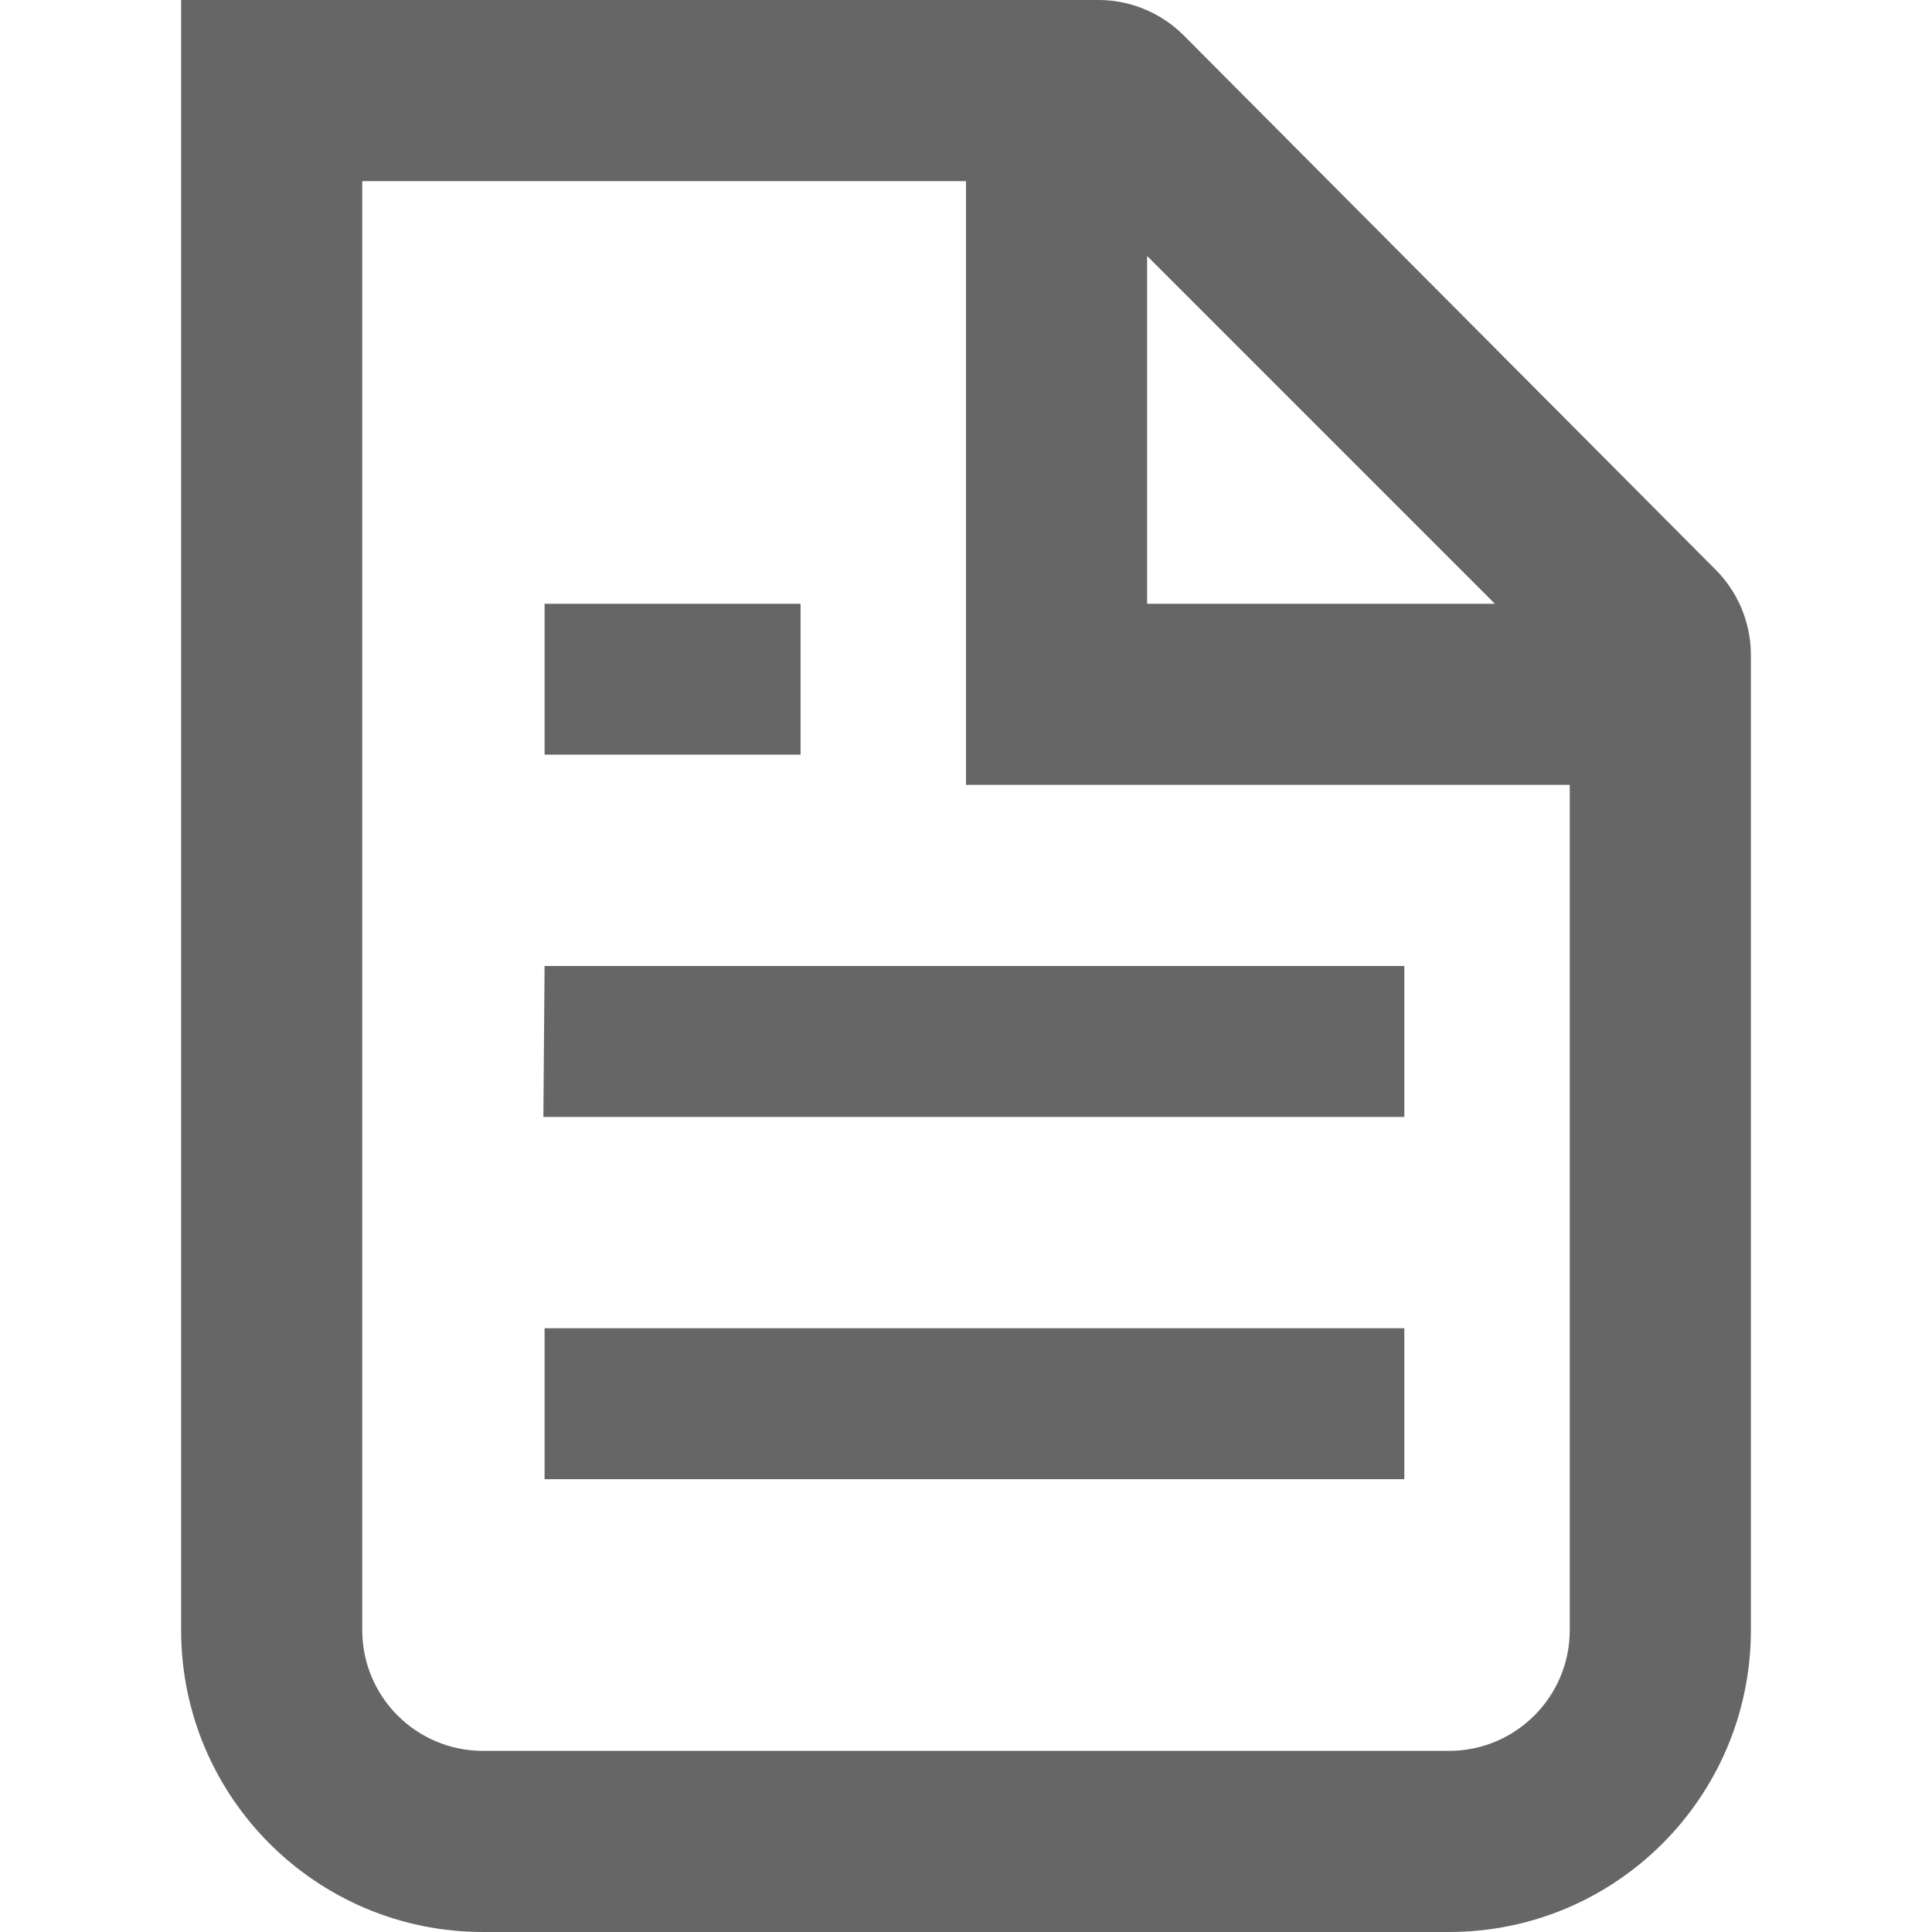
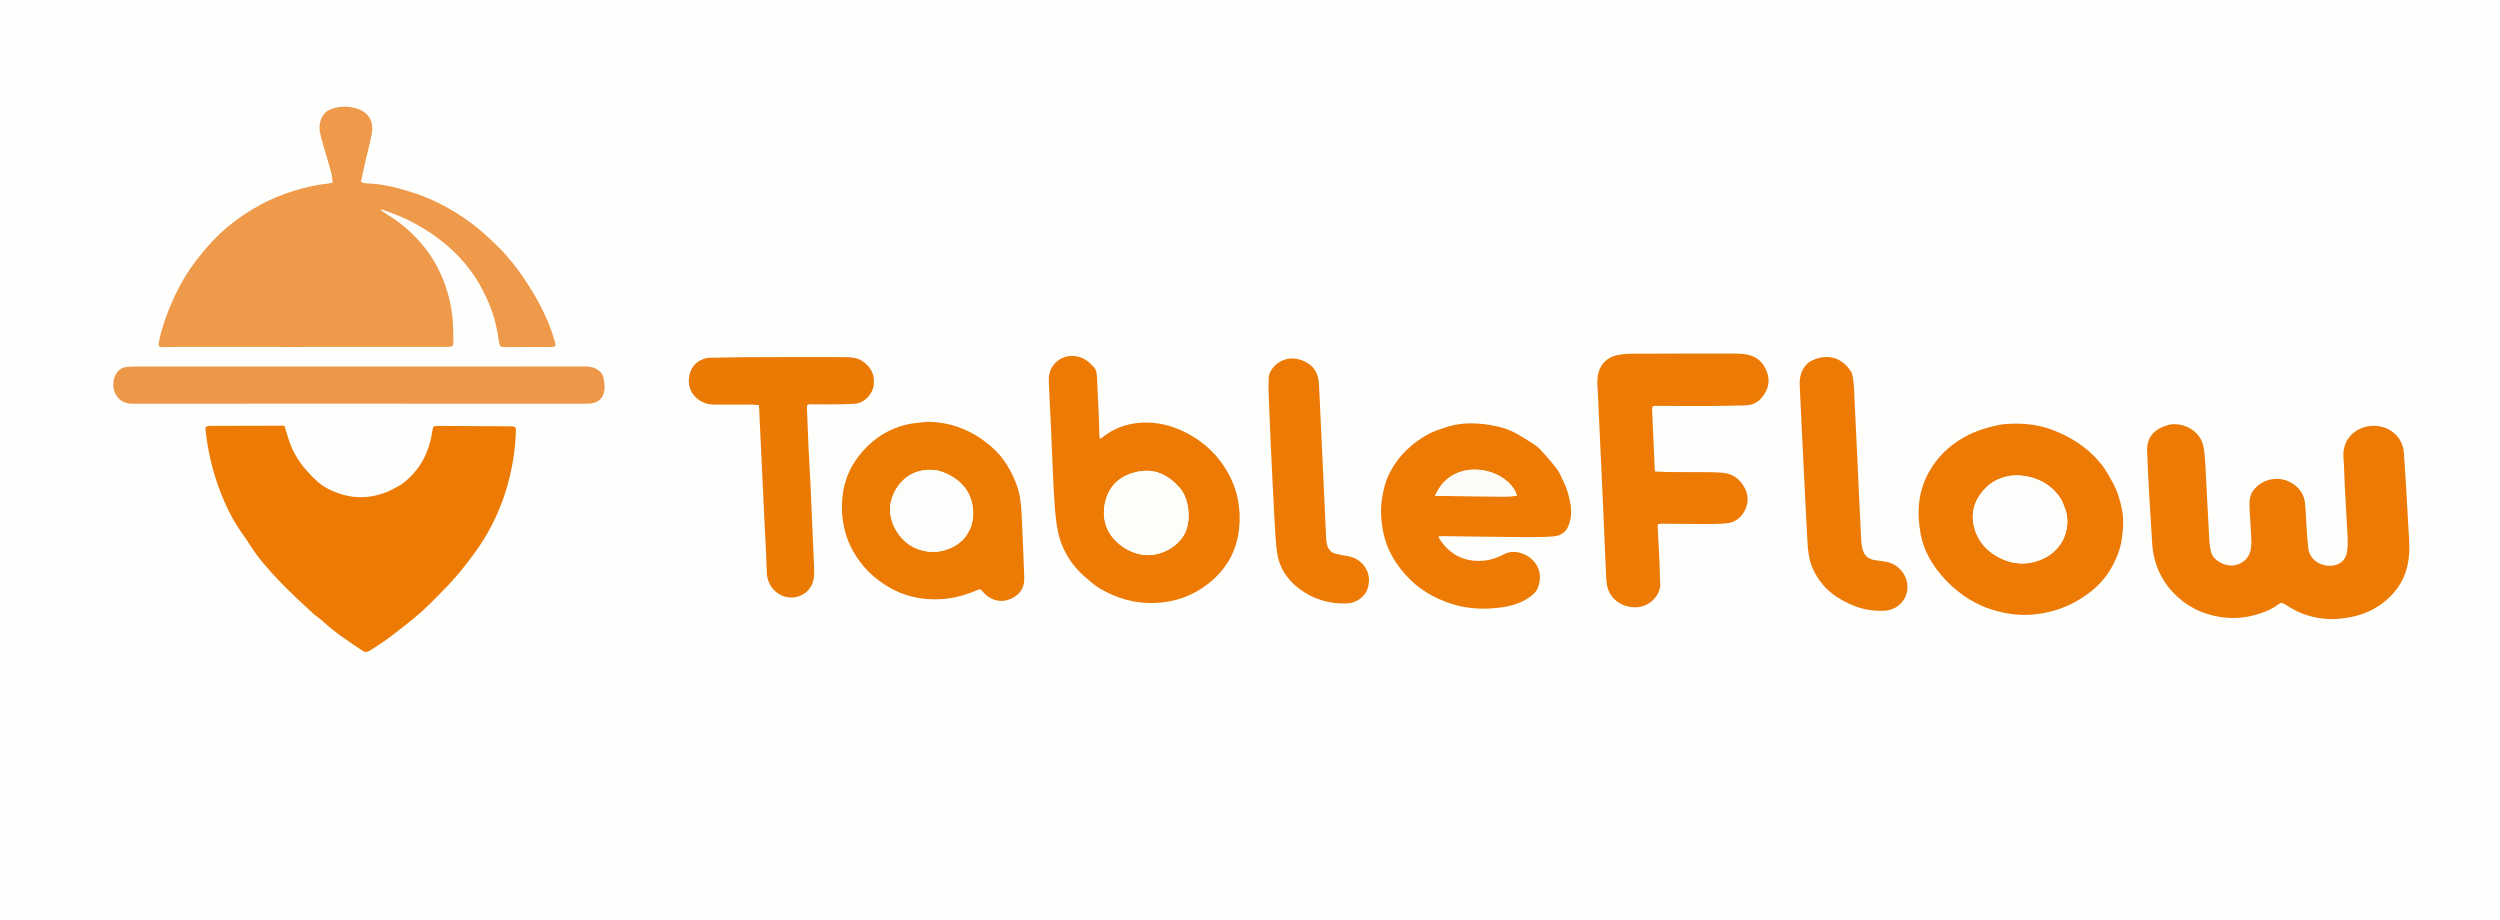
- <svg xmlns="http://www.w3.org/2000/svg" fill="none" viewBox="0 0 16 16">
-   <path d="M14.5 13.5V5.41a1 1 0 0 0-.3-.7L9.8.29A1 1 0 0 0 9.08 0H1.5v13.5A2.5 2.5 0 0 0 4 16h8a2.5 2.5 0 0 0 2.5-2.5m-1.5 0v-7H8v-5H3v12a1 1 0 0 0 1 1h8a1 1 0 0 0 1-1M9.5 5V2.12L12.38 5zM5.13 5h-.62v1.25h2.12V5zm-.62 3h7.12v1.25H4.5zm.62 3h-.62v1.25h7.12V11z" clip-rule="evenodd" fill="#666" fill-rule="evenodd" />
+ <svg xmlns="http://www.w3.org/2000/svg" version="1.1" id="Layer_1" x="0px" y="0px" width="100%" viewBox="0 0 6180 2272" enable-background="new 0 0 6180 2272" xml:space="preserve">
+   <path fill="#FEFEFD" opacity="1" stroke="none" d=" M2,2272   C2,1515.388 2,758.776 2,2.082   C2061.797,2.082 4121.593,2.082 6182,2.082   C6182,758.075 6182,1514.15 6181.552,2271.317   C6180.547,2272.807 6180.179,2273.338 6180,2274   C4121.925,2274 2063.85,2274 4.683,2273.552   C3.196,2272.541 2.666,2272.173 2,2272  M1147.721,649.328   C1159.097,663.258 1170.072,677.387 1179.482,692.851   C1203.267,731.935 1220.776,773.351 1229.105,818.457   C1230.858,827.948 1232.208,837.513 1233.907,847.015   C1235.58,856.366 1237.623,858.094 1247.181,858.081   C1267.175,858.054 1287.17,857.85 1307.164,857.795   C1325.826,857.745 1344.489,857.921 1363.149,857.748   C1372.57,857.66 1374.655,854.841 1372.125,846.098   C1369.72,837.789 1367.163,829.515 1364.358,821.333   C1352.863,787.794 1337.19,756.044 1319.15,725.762   C1293.213,682.223 1263.56,641.233 1226.96,605.668   C1206.877,586.152 1186.377,567.273 1163.734,550.643   C1120.994,519.254 1075.047,494.059 1024.672,477.467   C987.632,465.266 950.052,455.13 910.682,453.467   C904.75,453.217 897.972,453.848 892.276,448.637   C895.209,435.398 898.075,422.098 901.113,408.838   C907.055,382.892 913.861,357.116 918.896,330.998   C925.057,299.044 910.078,275.723 878.87,267.418   C859.867,262.361 840.494,262.428 821.689,268.45   C806.429,273.337 796.411,284.075 792.05,299.702   C788.535,312.299 789.769,324.918 793.142,337.203   C800.19,362.874 807.719,388.413 815.214,413.959   C818.759,426.044 821.884,438.149 822.124,451.627   C817.296,452.524 813.145,453.438 808.951,454.044   C802.034,455.043 795.035,455.544 788.163,456.773   C731.277,466.954 677.463,485.699 627.668,515.277   C590.262,537.495 555.788,563.625 525.988,595.418   C511.893,610.455 498.585,626.328 485.981,642.642   C461.863,673.86 442.234,707.788 426.389,744.002   C413.541,773.367 402.156,803.143 395.165,834.481   C394.08,839.349 392.866,844.228 392.333,849.169   C391.569,856.246 393.366,858.14 400.601,858.135   C410.93,858.129 421.259,857.654 431.587,857.652   C530.559,857.638 629.531,857.706 728.503,857.702   C844.137,857.698 959.771,857.647 1075.404,857.612   C1086.734,857.608 1098.072,857.82 1109.392,857.473   C1118.063,857.207 1120.097,855.643 1120.579,846.896   C1121.164,836.311 1120.508,825.652 1120.29,815.027   C1119.63,782.925 1115.03,751.505 1105.683,720.666   C1093.562,680.678 1075.333,643.988 1049.244,611.33   C1024.498,580.355 995.478,554.098 961.778,533.081   C954.783,528.719 948.033,523.965 941.17,519.392   C941.42,518.789 941.67,518.186 941.92,517.583   C945.865,518.721 949.884,519.654 953.739,521.044   C959.06,522.963 964.184,525.434 969.52,527.305   C993.826,535.826 1016.796,547.274 1038.99,560.129   C1079.625,583.665 1115.957,612.649 1147.721,649.328  M989.93,1199.07   C979.003,1204.695 968.422,1211.168 957.088,1215.798   C907.148,1236.199 858.259,1232.724 810.52,1208.164   C790.868,1198.053 775.799,1182.784 761.024,1166.727   C739.9,1143.769 724.068,1117.952 714.285,1088.408   C710.334,1076.478 706.786,1064.414 703.076,1052.48   C689.766,1052.48 676.811,1052.459 663.857,1052.484   C617.196,1052.573 570.536,1052.667 523.875,1052.791   C518.629,1052.805 513.253,1052.415 508.375,1055.813   C508.375,1059.954 507.948,1063.965 508.441,1067.859   C513.85,1110.604 522.644,1152.7 536.674,1193.407   C551.023,1235.039 568.805,1275.249 593.936,1311.784   C602.047,1323.575 610.566,1335.116 618.123,1347.255   C638.159,1379.437 663.324,1407.57 689.141,1434.873   C715.207,1462.439 743.454,1487.962 771.115,1513.987   C779.576,1521.948 789.777,1528.054 798.286,1535.972   C828.46,1564.053 862.826,1586.374 896.956,1609.065   C902.332,1612.639 907.026,1612.511 912.642,1609.18   C950.902,1586.484 985.431,1558.732 1019.955,1530.923   C1050.149,1506.602 1076.991,1478.762 1103.778,1450.937   C1120.154,1433.926 1135.676,1415.952 1150.191,1397.327   C1166.546,1376.339 1182.594,1354.906 1196.519,1332.278   C1218.03,1297.322 1235.309,1260.072 1247.983,1220.944   C1263.766,1172.214 1273.06,1122.213 1275.172,1070.958   C1275.865,1054.154 1275.853,1053.967 1258.447,1053.844   C1201.127,1053.439 1143.805,1053.195 1086.484,1052.856   C1070.305,1052.76 1070.679,1052.768 1068.134,1068.917   C1059.73,1122.251 1035.8,1166.456 989.93,1199.07  M5360.837,1452.156   C5389.845,1487.64 5426.542,1511.297 5471.103,1521.807   C5504.618,1529.711 5538.26,1530.004 5571.959,1520.869   C5592.426,1515.321 5612.002,1508.561 5629.224,1495.856   C5639.052,1488.606 5640.078,1488.98 5650.575,1495.222   C5661.44,1501.682 5672.146,1508.713 5683.712,1513.635   C5715.174,1527.023 5748.187,1532.731 5782.373,1529.548   C5819.719,1526.07 5854.98,1516.317 5885.917,1493.888   C5917.752,1470.807 5940.222,1441.505 5950.121,1402.783   C5956,1379.789 5956.565,1356.704 5955.258,1333.349   C5952.821,1289.771 5950.363,1246.194 5947.763,1202.626   C5946.057,1174.027 5944.309,1145.428 5942.175,1116.86   C5939.825,1085.4 5911.008,1049.894 5862.593,1052.843   C5825.51,1055.102 5789.573,1083.043 5793.056,1130.832   C5794.92,1156.407 5795.246,1182.09 5796.604,1207.707   C5798.755,1248.289 5801.394,1288.845 5803.369,1329.435   C5803.9,1340.366 5803.566,1351.477 5802.209,1362.327   C5800.48,1376.158 5794.09,1387.429 5780.798,1394.015   C5755.51,1406.545 5710.138,1393.764 5706.073,1354.77   C5704.486,1339.547 5703.189,1324.288 5702.13,1309.019   C5700.609,1287.096 5700.205,1265.066 5697.865,1243.238   C5695.826,1224.22 5686.308,1208.886 5670.412,1197.545   C5654.354,1186.087 5636.53,1181.85 5617.393,1184.571   C5600.084,1187.032 5585.238,1195.246 5573.4,1208.293   C5561.781,1221.1 5559.881,1236.908 5560.705,1253.199   C5562.084,1280.477 5564.235,1307.719 5565.328,1335.005   C5565.698,1344.216 5564.962,1353.788 5562.799,1362.728   C5555.718,1391.988 5516.976,1411.604 5481.501,1386.152   C5472.827,1379.928 5466.81,1371.644 5464.898,1360.889   C5463.619,1353.694 5462.01,1346.483 5461.606,1339.22   C5458.776,1288.327 5456.246,1237.418 5453.564,1186.517   C5452.459,1165.56 5451.846,1144.549 5449.787,1123.683   C5448.621,1111.873 5447.035,1099.335 5442.065,1088.812   C5426.702,1056.281 5385.857,1042.764 5358.539,1050.904   C5326.703,1060.391 5305.969,1079.479 5307.667,1116.582   C5309.357,1153.522 5310.982,1190.468 5313.039,1227.389   C5315.095,1264.305 5318.158,1301.17 5319.85,1338.099   C5321.768,1379.962 5334.211,1417.778 5360.837,1452.156  M2678.235,1422.763   C2691.167,1433.212 2703.087,1445.358 2717.221,1453.794   C2759.527,1479.044 2805.244,1492.57 2855.207,1490.572   C2903.782,1488.629 2947.75,1473.256 2985.697,1443.787   C3029.827,1409.517 3056.882,1364.135 3062.979,1307.685   C3068.242,1258.963 3059.834,1212.592 3036.089,1169.653   C3012.089,1126.252 2977.527,1093.211 2933.432,1070.387   C2904.355,1055.337 2873.344,1045.926 2840.703,1044.691   C2798.544,1043.096 2759.545,1053.762 2725.974,1080.68   C2724.075,1082.202 2721.79,1083.242 2718.754,1085.064   C2718.315,1082.225 2717.913,1080.686 2717.863,1079.137   C2717.288,1061.489 2716.945,1043.831 2716.192,1026.192   C2714.856,994.904 2713.383,963.622 2711.741,932.349   C2711.267,923.333 2710.275,914.029 2703.674,907.163   C2697.482,900.723 2690.992,894.188 2683.53,889.422   C2662.427,875.946 2624.795,873.378 2602.5,904.706   C2593.045,917.992 2592.031,933.203 2592.763,948.716   C2594.443,984.318 2596.395,1019.907 2597.992,1055.512   C2600.365,1108.423 2602.14,1161.364 2604.938,1214.252   C2606.396,1241.83 2608.275,1269.494 2612.126,1296.815   C2619.041,1345.874 2640.391,1388.01 2678.235,1422.763  M4948.426,1049.226   C4915.48,1055.272 4883.777,1064.559 4854.335,1081.307   C4817.742,1102.122 4788.638,1130.378 4768.266,1166.923   C4741.221,1215.439 4737.91,1267.716 4748.07,1321.235   C4755.389,1359.791 4774.197,1392.819 4799.46,1422.499   C4815.76,1441.65 4834.175,1458.169 4854.803,1472.672   C4889.646,1497.169 4928.001,1511.278 4969.993,1517.51   C5006.044,1522.861 5041.251,1519.466 5075.832,1509.938   C5103.194,1502.4 5128.632,1490.15 5152.469,1474.176   C5179.271,1456.215 5201.333,1434.24 5217.612,1406.477   C5231.2,1383.304 5241.335,1358.756 5245.14,1331.993   C5248.478,1308.512 5250.153,1284.953 5245.844,1261.356   C5241.387,1236.945 5233.986,1213.48 5222.014,1191.724   C5214.32,1177.745 5206.662,1163.495 5196.988,1150.904   C5164.597,1108.746 5121.437,1080.773 5072.34,1062.247   C5033.054,1047.423 4991.821,1044.958 4948.426,1049.226  M4314.974,1210.305   C4303.642,1186.161 4285.492,1171.153 4258.333,1168.72   C4247.724,1167.769 4237.043,1167.3 4226.391,1167.224   C4193.41,1166.988 4160.427,1167.16 4127.446,1166.928   C4115.542,1166.845 4103.643,1166.068 4091.595,1165.601   C4091.135,1163.592 4090.648,1162.348 4090.591,1161.085   C4088.414,1113.16 4086.221,1065.236 4084.169,1017.306   C4083.566,1003.222 4083.757,1003.16 4098.422,1003.224   C4137.079,1003.394 4175.738,1003.889 4214.394,1003.731   C4248.037,1003.594 4281.683,1002.971 4315.315,1002.103   C4330.649,1001.708 4344.093,995.396 4354.158,984.023   C4370.828,965.188 4376.734,943.195 4367.744,919.056   C4359.134,895.937 4342.666,880.596 4317.873,876.314   C4306.471,874.345 4294.683,873.984 4283.069,873.974   C4198.755,873.902 4114.44,873.988 4030.127,874.371   C4019.546,874.419 4008.853,875.826 3998.424,877.755   C3972.238,882.598 3954.227,902.051 3949.894,928.251   C3947.463,942.949 3949.226,957.459 3949.965,972.089   C3952.15,1015.343 3953.964,1058.616 3955.94,1101.882   C3958.555,1159.128 3961.242,1216.372 3963.792,1273.621   C3966.075,1324.877 3968.175,1376.141 3970.469,1427.397   C3970.737,1433.373 3971.485,1439.355 3972.434,1445.266   C3975.516,1464.481 3985.632,1479.366 4001.78,1489.801   C4014.07,1497.742 4028.092,1501.374 4042.647,1501.299   C4078.291,1501.115 4105.286,1470.882 4104.092,1442.768   C4103.287,1423.804 4102.946,1404.82 4102.071,1385.86   C4100.78,1357.911 4099.173,1329.977 4097.789,1302.032   C4097.695,1300.149 4098.344,1298.228 4098.759,1295.624   C4102.238,1295.233 4105.477,1294.535 4108.71,1294.557   C4141.031,1294.773 4173.351,1295.327 4205.671,1295.329   C4225.977,1295.33 4246.363,1295.53 4266.566,1293.862   C4288.875,1292.021 4305.048,1279.566 4314.457,1259.334   C4321.653,1243.861 4321.907,1227.756 4314.974,1210.305  M3749.027,1071.987   C3727.445,1059.988 3703.69,1053.846 3679.798,1050.112   C3645.098,1044.69 3610.156,1044.662 3575.988,1055.569   C3561.059,1060.334 3546.253,1065.111 3532.282,1072.465   C3506.614,1085.978 3484.372,1103.609 3465.015,1125.161   C3451.98,1139.674 3441.754,1155.903 3433.154,1173.299   C3424.185,1191.443 3419.993,1210.915 3416.674,1230.677   C3411.685,1260.381 3413.994,1289.852 3420.189,1319.016   C3428.496,1358.121 3448.361,1391.449 3474.6,1420.943   C3505.464,1455.636 3544.234,1478.533 3588.127,1492.692   C3627.482,1505.386 3667.928,1507.045 3708.706,1501.876   C3733.717,1498.706 3757.613,1491.844 3778.952,1477.775   C3789.453,1470.85 3798.644,1462.469 3802.695,1450.286   C3810.471,1426.899 3808.138,1401.577 3785.19,1381.095   C3770.124,1367.648 3741.57,1357.226 3717.315,1370.344   C3701.417,1378.943 3684.126,1384.787 3666.04,1386.125   C3618.838,1389.618 3582.689,1370.594 3557.51,1330.618   C3556.886,1329.627 3556.943,1328.206 3556.423,1325.772   C3560.984,1325.611 3564.847,1325.314 3568.706,1325.363   C3611.344,1325.901 3653.982,1326.566 3696.621,1327.047   C3727.603,1327.396 3758.589,1327.762 3789.572,1327.65   C3806.874,1327.588 3824.244,1327.349 3841.453,1325.763   C3859.978,1324.055 3872.835,1313.862 3878.875,1295.815   C3883.833,1281.005 3885.123,1265.851 3882.869,1250.451   C3879.667,1228.569 3873.801,1207.467 3863.656,1187.692   C3858.802,1178.233 3855.217,1167.805 3848.852,1159.508   C3836.103,1142.889 3822.153,1127.147 3808.038,1111.644   C3802.53,1105.594 3795.6,1100.618 3788.69,1096.114   C3776.142,1087.936 3763.124,1080.477 3749.027,1071.987  M2291.08,1042.754   C2274.266,1044.938 2257.094,1045.639 2240.708,1049.592   C2197.379,1060.045 2160.978,1082.853 2131.778,1116.457   C2107.765,1144.091 2091.247,1175.733 2084.816,1212.152   C2081.383,1231.589 2080.374,1251.087 2081.861,1270.842   C2084.269,1302.844 2092.519,1332.844 2108.125,1361.082   C2130.358,1401.309 2161.75,1431.799 2201.77,1454.052   C2235.194,1472.638 2271.033,1481.127 2308.974,1481.574   C2345.507,1482.004 2380.342,1474.054 2413.764,1459.542   C2423.229,1455.433 2423.127,1455.511 2429.586,1462.815   C2432.661,1466.292 2435.877,1469.785 2439.568,1472.551   C2458.514,1486.753 2479.023,1489.663 2500.613,1479.392   C2521.096,1469.648 2532.415,1453.669 2531.825,1430.315   C2531.783,1428.651 2531.937,1426.98 2531.87,1425.318   C2529.743,1372.408 2528.097,1319.472 2525.223,1266.602   C2524.016,1244.408 2521.509,1222.235 2513.882,1200.874   C2500.63,1163.76 2480.911,1130.635 2451.274,1104.796   C2406.156,1065.46 2353.693,1043.046 2291.08,1042.754  M771,906.01   C630.716,906.029 490.432,906.036 350.147,906.089   C338.821,906.093 327.461,905.925 316.176,906.705   C299.056,907.89 287.734,917.349 282.762,933.597   C281.888,936.457 281.039,939.37 280.638,942.321   C277.065,968.602 291.257,993.455 318.859,997.436   C325.403,998.38 332.162,997.961 338.821,997.961   C534.417,997.964 730.013,997.912 925.609,997.929   C1097.547,997.944 1269.485,998.033 1441.423,998.072   C1446.753,998.073 1452.104,998.162 1457.408,997.737   C1479.225,995.992 1492.027,984.49 1494.279,962.851   C1495.221,953.8 1493.77,944.328 1492.259,935.238   C1490.379,923.926 1482.893,916.554 1472.906,911.283   C1463.024,906.068 1452.435,905.934 1441.748,905.938   C1330.79,905.978 1219.833,906.047 1108.875,906.057   C996.917,906.067 884.958,906.02 771,906.01  M1748.011,884.676   C1726.275,889.493 1710.93,902.585 1705.174,923.673   C1697.332,952.403 1708.467,979.524 1735.827,993.491   C1745.964,998.665 1756.596,1000.215 1767.742,1000.168   C1797.74,1000.044 1827.738,999.979 1857.735,1000.086   C1863.615,1000.108 1869.491,1001.011 1875.948,1001.556   C1876.325,1005.804 1876.733,1009.052 1876.881,1012.311   C1877.259,1020.626 1877.448,1028.949 1877.841,1037.263   C1881.779,1120.475 1885.737,1203.686 1889.702,1286.896   C1891.78,1330.502 1894.365,1374.091 1895.786,1417.718   C1896.602,1442.779 1913.94,1467.483 1940.63,1474.975   C1973.506,1484.202 2007.115,1463.082 2011.567,1429.23   C2012.646,1421.019 2012.88,1412.599 2012.536,1404.315   C2009.657,1335.063 2006.646,1265.817 2003.474,1196.578   C2002.025,1164.953 1999.97,1133.356 1998.476,1101.733   C1997.029,1071.107 1995.849,1040.467 1994.768,1009.825   C1994.429,1000.214 1995.187,999.485 2004.749,999.39   C2017.409,999.264 2030.077,999.833 2042.736,999.673   C2066.056,999.377 2089.429,999.614 2112.674,998.053   C2136.553,996.449 2157.407,974.35 2160.021,951.113   C2162.965,924.93 2151.804,905.779 2130.849,891.88   C2124.714,887.811 2116.877,885.613 2109.508,884.284   C2101.053,882.76 2092.252,882.811 2083.599,882.774   C2043.607,882.607 2003.613,882.581 1963.62,882.63   C1921.623,882.681 1879.625,882.733 1837.629,883.056   C1808.319,883.281 1779.012,883.961 1748.011,884.676  M4461.195,1206.073   C4463.495,1251.322 4465.552,1296.584 4468.201,1341.812   C4469.468,1363.446 4472.153,1384.946 4481.048,1405.117   C4494.034,1434.563 4514.076,1458.122 4540.852,1475.789   C4549.721,1481.64 4559.222,1486.643 4568.788,1491.31   C4596.862,1505.007 4626.692,1511.401 4657.843,1509.766   C4688.968,1508.134 4712.64,1485.595 4715.049,1455.759   C4717.562,1424.635 4694.604,1393.239 4659.844,1388.178   C4650.62,1386.835 4641.331,1385.855 4632.175,1384.149   C4617.697,1381.451 4608.322,1372.581 4604.4,1358.54   C4602.535,1351.86 4601.474,1344.818 4601.097,1337.884   C4599.02,1299.624 4597.231,1261.348 4595.413,1223.074   C4594.133,1196.122 4592.997,1169.163 4591.737,1142.21   C4589.077,1085.301 4586.406,1028.392 4583.67,971.486   C4583.191,961.504 4582.908,951.464 4581.547,941.586   C4580.472,933.777 4579.658,925.074 4575.676,918.663   C4551.868,880.329 4511.715,873.067 4474.134,893.857   C4471.008,895.586 4468.373,898.364 4465.836,900.973   C4451.507,915.708 4448.146,934.087 4448.977,953.636   C4450.419,987.585 4452.068,1021.526 4453.714,1055.467   C4456.119,1105.048 4458.598,1154.625 4461.195,1206.073  M3377.875,1462.518   C3391.314,1432.909 3382.916,1401.935 3356.591,1384.225   C3348.133,1378.536 3338.635,1375.674 3328.648,1374.068   C3320.108,1372.694 3311.481,1371.54 3303.131,1369.373   C3289.501,1365.836 3281.705,1356.588 3279.574,1342.656   C3279.021,1339.038 3278.425,1335.4 3278.254,1331.751   C3276.142,1286.495 3274.131,1241.235 3272.043,1195.978   C3269.325,1137.072 3266.568,1078.168 3263.813,1019.264   C3262.693,995.309 3261.729,971.345 3260.308,947.407   C3259.674,936.716 3257.15,926.383 3251.609,916.957   C3242.581,901.598 3228.406,893.487 3211.949,888.682   C3183.443,880.359 3153.609,893.13 3140.002,919.601   C3138.074,923.351 3136.64,927.742 3136.423,931.912   C3135.819,943.518 3135.506,955.179 3135.917,966.789   C3137.356,1007.401 3138.958,1048.01 3140.849,1088.603   C3143.888,1153.814 3147.018,1219.022 3150.5,1284.211   C3151.903,1310.465 3153.38,1336.78 3156.53,1362.862   C3161.111,1400.797 3180.215,1431.305 3210.189,1454.271   C3244.669,1480.689 3284.406,1493.024 3327.825,1491.677   C3348.584,1491.034 3365.566,1481.713 3377.875,1462.518  z" />
+   <path fill="#EFEFEF" opacity="1" stroke="none" d=" M2,2273   C2.666,2272.173 3.196,2272.541 3.796,2273.552   C3.333,2274 2.667,2274 2,2273  z" />
+   <path fill="#EFEFEF" opacity="1" stroke="none" d=" M6181,2274   C6180.179,2273.338 6180.547,2272.807 6181.552,2272.204   C6182,2272.667 6182,2273.333 6181,2274  z" />
+   <path fill="#EE9A4A" opacity="1" stroke="none" d=" M1147.277,648.775   C1115.957,612.649 1079.625,583.665 1038.99,560.129   C1016.796,547.274 993.826,535.826 969.52,527.305   C964.184,525.434 959.06,522.963 953.739,521.044   C949.884,519.654 945.865,518.721 941.92,517.583   C941.67,518.186 941.42,518.789 941.17,519.392   C948.033,523.965 954.783,528.719 961.778,533.081   C995.478,554.098 1024.498,580.355 1049.244,611.33   C1075.333,643.988 1093.562,680.678 1105.683,720.666   C1115.03,751.505 1119.63,782.925 1120.29,815.027   C1120.508,825.652 1121.164,836.311 1120.579,846.896   C1120.097,855.643 1118.063,857.207 1109.392,857.473   C1098.072,857.82 1086.734,857.608 1075.404,857.612   C959.771,857.647 844.137,857.698 728.503,857.702   C629.531,857.706 530.559,857.638 431.587,857.652   C421.259,857.654 410.93,858.129 400.601,858.135   C393.366,858.14 391.569,856.246 392.333,849.169   C392.866,844.228 394.08,839.349 395.165,834.481   C402.156,803.143 413.541,773.367 426.389,744.002   C442.234,707.788 461.863,673.86 485.981,642.642   C498.585,626.328 511.893,610.455 525.988,595.418   C555.788,563.625 590.262,537.495 627.668,515.277   C677.463,485.699 731.277,466.954 788.163,456.773   C795.035,455.544 802.034,455.043 808.951,454.044   C813.145,453.438 817.296,452.524 822.124,451.627   C821.884,438.149 818.759,426.044 815.214,413.959   C807.719,388.413 800.19,362.874 793.142,337.203   C789.769,324.918 788.535,312.299 792.05,299.702   C796.411,284.075 806.429,273.337 821.689,268.45   C840.494,262.428 859.867,262.361 878.87,267.418   C910.078,275.723 925.057,299.044 918.896,330.998   C913.861,357.116 907.055,382.892 901.113,408.838   C898.075,422.098 895.209,435.398 892.276,448.637   C897.972,453.848 904.75,453.217 910.682,453.467   C950.052,455.13 987.632,465.266 1024.672,477.467   C1075.047,494.059 1120.994,519.254 1163.734,550.643   C1186.377,567.273 1206.877,586.152 1226.96,605.668   C1263.56,641.233 1293.213,682.223 1319.15,725.762   C1337.19,756.044 1352.863,787.794 1364.358,821.333   C1367.163,829.515 1369.72,837.789 1372.125,846.098   C1374.655,854.841 1372.57,857.66 1363.149,857.748   C1344.489,857.921 1325.826,857.745 1307.164,857.795   C1287.17,857.85 1267.175,858.054 1247.181,858.081   C1237.623,858.094 1235.58,856.366 1233.907,847.015   C1232.208,837.513 1230.858,827.948 1229.105,818.457   C1220.776,773.351 1203.267,731.935 1179.482,692.851   C1170.072,677.387 1159.097,663.258 1147.277,648.775  z" />
+   <path fill="#EC7A03" opacity="1" stroke="none" d=" M990.517,1198.65   C1035.8,1166.456 1059.73,1122.251 1068.134,1068.917   C1070.679,1052.768 1070.305,1052.76 1086.484,1052.856   C1143.805,1053.195 1201.127,1053.439 1258.447,1053.844   C1275.853,1053.967 1275.865,1054.154 1275.172,1070.958   C1273.06,1122.213 1263.766,1172.214 1247.983,1220.944   C1235.309,1260.072 1218.03,1297.322 1196.519,1332.278   C1182.594,1354.906 1166.546,1376.339 1150.191,1397.327   C1135.676,1415.952 1120.154,1433.926 1103.778,1450.937   C1076.991,1478.762 1050.149,1506.602 1019.955,1530.923   C985.431,1558.732 950.902,1586.484 912.642,1609.18   C907.026,1612.511 902.332,1612.639 896.956,1609.065   C862.826,1586.374 828.46,1564.053 798.286,1535.972   C789.777,1528.054 779.576,1521.948 771.115,1513.987   C743.454,1487.962 715.207,1462.439 689.141,1434.873   C663.324,1407.57 638.159,1379.437 618.123,1347.255   C610.566,1335.116 602.047,1323.575 593.936,1311.784   C568.805,1275.249 551.023,1235.039 536.674,1193.407   C522.644,1152.7 513.85,1110.604 508.441,1067.859   C507.948,1063.965 508.375,1059.954 508.375,1055.813   C513.253,1052.415 518.629,1052.805 523.875,1052.791   C570.536,1052.667 617.196,1052.573 663.857,1052.484   C676.811,1052.459 689.766,1052.48 703.076,1052.48   C706.786,1064.414 710.334,1076.478 714.285,1088.408   C724.068,1117.952 739.9,1143.769 761.024,1166.727   C775.799,1182.784 790.868,1198.053 810.52,1208.164   C858.259,1232.724 907.148,1236.199 957.088,1215.798   C968.422,1211.168 979.003,1204.695 990.517,1198.65  z" />
+   <path fill="#EC7A04" opacity="1" stroke="none" d=" M5360.405,1451.587   C5334.211,1417.778 5321.768,1379.962 5319.85,1338.099   C5318.158,1301.17 5315.095,1264.305 5313.039,1227.389   C5310.982,1190.468 5309.357,1153.522 5307.667,1116.582   C5305.969,1079.479 5326.703,1060.391 5358.539,1050.904   C5385.857,1042.764 5426.702,1056.281 5442.065,1088.812   C5447.035,1099.335 5448.621,1111.873 5449.787,1123.683   C5451.846,1144.549 5452.459,1165.56 5453.564,1186.517   C5456.246,1237.418 5458.776,1288.327 5461.606,1339.22   C5462.01,1346.483 5463.619,1353.694 5464.898,1360.889   C5466.81,1371.644 5472.827,1379.928 5481.501,1386.152   C5516.976,1411.604 5555.718,1391.988 5562.799,1362.728   C5564.962,1353.788 5565.698,1344.216 5565.328,1335.005   C5564.235,1307.719 5562.084,1280.477 5560.705,1253.199   C5559.881,1236.908 5561.781,1221.1 5573.4,1208.293   C5585.238,1195.246 5600.084,1187.032 5617.393,1184.571   C5636.53,1181.85 5654.354,1186.087 5670.412,1197.545   C5686.308,1208.886 5695.826,1224.22 5697.865,1243.238   C5700.205,1265.066 5700.609,1287.096 5702.13,1309.019   C5703.189,1324.288 5704.486,1339.547 5706.073,1354.77   C5710.138,1393.764 5755.51,1406.545 5780.798,1394.015   C5794.09,1387.429 5800.48,1376.158 5802.209,1362.327   C5803.566,1351.477 5803.9,1340.366 5803.369,1329.435   C5801.394,1288.845 5798.755,1248.289 5796.604,1207.707   C5795.246,1182.09 5794.92,1156.407 5793.056,1130.832   C5789.573,1083.043 5825.51,1055.102 5862.593,1052.843   C5911.008,1049.894 5939.825,1085.4 5942.175,1116.86   C5944.309,1145.428 5946.057,1174.027 5947.763,1202.626   C5950.363,1246.194 5952.821,1289.771 5955.258,1333.349   C5956.565,1356.704 5956,1379.789 5950.121,1402.783   C5940.222,1441.505 5917.752,1470.807 5885.917,1493.888   C5854.98,1516.317 5819.719,1526.07 5782.373,1529.548   C5748.187,1532.731 5715.174,1527.023 5683.712,1513.635   C5672.146,1508.713 5661.44,1501.682 5650.575,1495.222   C5640.078,1488.98 5639.052,1488.606 5629.224,1495.856   C5612.002,1508.561 5592.426,1515.321 5571.959,1520.869   C5538.26,1530.004 5504.618,1529.711 5471.103,1521.807   C5426.542,1511.297 5389.845,1487.64 5360.405,1451.587  z" />
+   <path fill="#EC7A04" opacity="1" stroke="none" d=" M2677.712,1422.285   C2640.391,1388.01 2619.041,1345.874 2612.126,1296.815   C2608.275,1269.494 2606.396,1241.83 2604.938,1214.252   C2602.14,1161.364 2600.365,1108.423 2597.992,1055.512   C2596.395,1019.907 2594.443,984.318 2592.763,948.716   C2592.031,933.203 2593.045,917.992 2602.5,904.706   C2624.795,873.378 2662.427,875.946 2683.53,889.422   C2690.992,894.188 2697.482,900.723 2703.674,907.163   C2710.275,914.029 2711.267,923.333 2711.741,932.349   C2713.383,963.622 2714.856,994.904 2716.192,1026.192   C2716.945,1043.831 2717.288,1061.489 2717.863,1079.137   C2717.913,1080.686 2718.315,1082.225 2718.754,1085.064   C2721.79,1083.242 2724.075,1082.202 2725.974,1080.68   C2759.545,1053.762 2798.544,1043.096 2840.703,1044.691   C2873.344,1045.926 2904.355,1055.337 2933.432,1070.387   C2977.527,1093.211 3012.089,1126.252 3036.089,1169.653   C3059.834,1212.592 3068.242,1258.963 3062.979,1307.685   C3056.882,1364.135 3029.827,1409.517 2985.697,1443.787   C2947.75,1473.256 2903.782,1488.629 2855.207,1490.572   C2805.244,1492.57 2759.527,1479.044 2717.221,1453.794   C2703.087,1445.358 2691.167,1433.212 2677.712,1422.285  M2894.21,1355.364   C2906.991,1347.182 2917.822,1337.223 2925.834,1324.032   C2946.83,1289.459 2939.506,1231.808 2915.912,1205.492   C2887.808,1174.145 2855.004,1157.446 2812.286,1166.127   C2774.476,1173.811 2746.31,1195.049 2734.535,1231.842   C2717.653,1284.591 2738.732,1335.146 2791.666,1360.926   C2825.417,1377.364 2860.073,1375.935 2894.21,1355.364  z" />
+   <path fill="#EC7A04" opacity="1" stroke="none" d=" M4949.303,1049.022   C4991.821,1044.958 5033.054,1047.423 5072.34,1062.247   C5121.437,1080.773 5164.597,1108.746 5196.988,1150.904   C5206.662,1163.495 5214.32,1177.745 5222.014,1191.724   C5233.986,1213.48 5241.387,1236.945 5245.844,1261.356   C5250.153,1284.953 5248.478,1308.512 5245.14,1331.993   C5241.335,1358.756 5231.2,1383.304 5217.612,1406.477   C5201.333,1434.24 5179.271,1456.215 5152.469,1474.176   C5128.632,1490.15 5103.194,1502.4 5075.832,1509.938   C5041.251,1519.466 5006.044,1522.861 4969.993,1517.51   C4928.001,1511.278 4889.646,1497.169 4854.803,1472.672   C4834.175,1458.169 4815.76,1441.65 4799.46,1422.499   C4774.197,1392.819 4755.389,1359.791 4748.07,1321.235   C4737.91,1267.716 4741.221,1215.439 4768.266,1166.923   C4788.638,1130.378 4817.742,1102.122 4854.335,1081.307   C4883.777,1064.559 4915.48,1055.272 4949.303,1049.022  M5105.677,1259.52   C5101.446,1249.793 5098.567,1239.148 5092.716,1230.52   C5078.378,1209.377 5058.832,1193.933 5034.875,1184.657   C4989.383,1167.042 4936.917,1173.059 4902.975,1212.124   C4879.669,1238.945 4871.391,1270.148 4880.357,1304.221   C4887.373,1330.88 4902.915,1353.125 4926.21,1368.842   C4964.567,1394.72 5005.611,1400.679 5048.539,1382.089   C5101.475,1359.164 5120.013,1303.483 5105.677,1259.52  z" />
+   <path fill="#EC7A04" opacity="1" stroke="none" d=" M4315.294,1211.014   C4321.907,1227.756 4321.653,1243.861 4314.457,1259.334   C4305.048,1279.566 4288.875,1292.021 4266.566,1293.862   C4246.363,1295.53 4225.977,1295.33 4205.671,1295.329   C4173.351,1295.327 4141.031,1294.773 4108.71,1294.557   C4105.477,1294.535 4102.238,1295.233 4098.759,1295.624   C4098.344,1298.228 4097.695,1300.149 4097.789,1302.032   C4099.173,1329.977 4100.78,1357.911 4102.071,1385.86   C4102.946,1404.82 4103.287,1423.804 4104.092,1442.768   C4105.286,1470.882 4078.291,1501.115 4042.647,1501.299   C4028.092,1501.374 4014.07,1497.742 4001.78,1489.801   C3985.632,1479.366 3975.516,1464.481 3972.434,1445.266   C3971.485,1439.355 3970.737,1433.373 3970.469,1427.397   C3968.175,1376.141 3966.075,1324.877 3963.792,1273.621   C3961.242,1216.372 3958.555,1159.128 3955.94,1101.882   C3953.964,1058.616 3952.15,1015.343 3949.965,972.089   C3949.226,957.459 3947.463,942.949 3949.894,928.251   C3954.227,902.051 3972.238,882.598 3998.424,877.755   C4008.853,875.826 4019.546,874.419 4030.127,874.371   C4114.44,873.988 4198.755,873.902 4283.069,873.974   C4294.683,873.984 4306.471,874.345 4317.873,876.314   C4342.666,880.596 4359.134,895.937 4367.744,919.056   C4376.734,943.195 4370.828,965.188 4354.158,984.023   C4344.093,995.396 4330.649,1001.708 4315.315,1002.103   C4281.683,1002.971 4248.037,1003.594 4214.394,1003.731   C4175.738,1003.889 4137.079,1003.394 4098.422,1003.224   C4083.757,1003.16 4083.566,1003.222 4084.169,1017.306   C4086.221,1065.236 4088.414,1113.16 4090.591,1161.085   C4090.648,1162.348 4091.135,1163.592 4091.595,1165.601   C4103.643,1166.068 4115.542,1166.845 4127.446,1166.928   C4160.427,1167.16 4193.41,1166.988 4226.391,1167.224   C4237.043,1167.3 4247.724,1167.769 4258.333,1168.72   C4285.492,1171.153 4303.642,1186.161 4315.294,1211.014  z" />
+   <path fill="#EC7A04" opacity="1" stroke="none" d=" M3749.664,1072.352   C3763.124,1080.477 3776.142,1087.936 3788.69,1096.114   C3795.6,1100.618 3802.53,1105.594 3808.038,1111.644   C3822.153,1127.147 3836.103,1142.889 3848.852,1159.508   C3855.217,1167.805 3858.802,1178.233 3863.656,1187.692   C3873.801,1207.467 3879.667,1228.569 3882.869,1250.451   C3885.123,1265.851 3883.833,1281.005 3878.875,1295.815   C3872.835,1313.862 3859.978,1324.055 3841.453,1325.763   C3824.244,1327.349 3806.874,1327.588 3789.572,1327.65   C3758.589,1327.762 3727.603,1327.396 3696.621,1327.047   C3653.982,1326.566 3611.344,1325.901 3568.706,1325.363   C3564.847,1325.314 3560.984,1325.611 3556.423,1325.772   C3556.943,1328.206 3556.886,1329.627 3557.51,1330.618   C3582.689,1370.594 3618.838,1389.618 3666.04,1386.125   C3684.126,1384.787 3701.417,1378.943 3717.315,1370.344   C3741.57,1357.226 3770.124,1367.648 3785.19,1381.095   C3808.138,1401.577 3810.471,1426.899 3802.695,1450.286   C3798.644,1462.469 3789.453,1470.85 3778.952,1477.775   C3757.613,1491.844 3733.717,1498.706 3708.706,1501.876   C3667.928,1507.045 3627.482,1505.386 3588.127,1492.692   C3544.234,1478.533 3505.464,1455.636 3474.6,1420.943   C3448.361,1391.449 3428.496,1358.121 3420.189,1319.016   C3413.994,1289.852 3411.685,1260.381 3416.674,1230.677   C3419.993,1210.915 3424.185,1191.443 3433.154,1173.299   C3441.754,1155.903 3451.98,1139.674 3465.015,1125.161   C3484.372,1103.609 3506.614,1085.978 3532.282,1072.465   C3546.253,1065.111 3561.059,1060.334 3575.988,1055.569   C3610.156,1044.662 3645.098,1044.69 3679.798,1050.112   C3703.69,1053.846 3727.445,1059.988 3749.664,1072.352  M3581.832,1180.772   C3566.574,1192.127 3555.98,1207.006 3547.279,1225.846   C3606.908,1226.423 3665.024,1227.076 3723.143,1227.45   C3731.966,1227.507 3740.799,1226.269 3749.838,1225.614   C3736.031,1174.219 3645.661,1135.927 3581.832,1180.772  z" />
+   <path fill="#EC7B04" opacity="1" stroke="none" d=" M2292.002,1042.752   C2353.693,1043.046 2406.156,1065.46 2451.274,1104.796   C2480.911,1130.635 2500.63,1163.76 2513.882,1200.874   C2521.509,1222.235 2524.016,1244.408 2525.223,1266.602   C2528.097,1319.472 2529.743,1372.408 2531.87,1425.318   C2531.937,1426.98 2531.783,1428.651 2531.825,1430.315   C2532.415,1453.669 2521.096,1469.648 2500.613,1479.392   C2479.023,1489.663 2458.514,1486.753 2439.568,1472.551   C2435.877,1469.785 2432.661,1466.292 2429.586,1462.815   C2423.127,1455.511 2423.229,1455.433 2413.764,1459.542   C2380.342,1474.054 2345.507,1482.004 2308.974,1481.574   C2271.033,1481.127 2235.194,1472.638 2201.77,1454.052   C2161.75,1431.799 2130.358,1401.309 2108.125,1361.082   C2092.519,1332.844 2084.269,1302.844 2081.861,1270.842   C2080.374,1251.087 2081.383,1231.589 2084.816,1212.152   C2091.247,1175.733 2107.765,1144.091 2131.778,1116.457   C2160.978,1082.853 2197.379,1060.045 2240.708,1049.592   C2257.094,1045.639 2274.266,1044.938 2292.002,1042.752  M2381.763,1332.731   C2399.612,1312.324 2407.328,1287.929 2405.427,1261.573   C2402.319,1218.471 2378.757,1188.717 2339.921,1171.003   C2330.926,1166.901 2321.16,1163.244 2311.441,1162.178   C2247.318,1155.14 2210.029,1200.809 2201.74,1243.706   C2193.369,1287.03 2221.676,1336.638 2262.54,1354.767   C2308.965,1375.363 2355.884,1359.446 2381.763,1332.731  z" />
+   <path fill="#EC9848" opacity="1" stroke="none" d=" M772,906.004   C884.958,906.02 996.917,906.067 1108.875,906.057   C1219.833,906.047 1330.79,905.978 1441.748,905.938   C1452.435,905.934 1463.024,906.068 1472.906,911.283   C1482.893,916.554 1490.379,923.926 1492.259,935.238   C1493.77,944.328 1495.221,953.8 1494.279,962.851   C1492.027,984.49 1479.225,995.992 1457.408,997.737   C1452.104,998.162 1446.753,998.073 1441.423,998.072   C1269.485,998.033 1097.547,997.944 925.609,997.929   C730.013,997.912 534.417,997.964 338.821,997.961   C332.162,997.961 325.403,998.38 318.859,997.436   C291.257,993.455 277.065,968.602 280.638,942.321   C281.039,939.37 281.888,936.457 282.762,933.597   C287.734,917.349 299.056,907.89 316.176,906.705   C327.461,905.925 338.821,906.093 350.147,906.089   C490.432,906.036 630.716,906.029 772,906.004  z" />
+   <path fill="#EB7A04" opacity="1" stroke="none" d=" M1748.857,884.557   C1779.012,883.961 1808.319,883.281 1837.629,883.056   C1879.625,882.733 1921.623,882.681 1963.62,882.63   C2003.613,882.581 2043.607,882.607 2083.599,882.774   C2092.252,882.811 2101.053,882.76 2109.508,884.284   C2116.877,885.613 2124.714,887.811 2130.849,891.88   C2151.804,905.779 2162.965,924.93 2160.021,951.113   C2157.407,974.35 2136.553,996.449 2112.674,998.053   C2089.429,999.614 2066.056,999.377 2042.736,999.673   C2030.077,999.833 2017.409,999.264 2004.749,999.39   C1995.187,999.485 1994.429,1000.214 1994.768,1009.825   C1995.849,1040.467 1997.029,1071.107 1998.476,1101.733   C1999.97,1133.356 2002.025,1164.953 2003.474,1196.578   C2006.646,1265.817 2009.657,1335.063 2012.536,1404.315   C2012.88,1412.599 2012.646,1421.019 2011.567,1429.23   C2007.115,1463.082 1973.506,1484.202 1940.63,1474.975   C1913.94,1467.483 1896.602,1442.779 1895.786,1417.718   C1894.365,1374.091 1891.78,1330.502 1889.702,1286.896   C1885.737,1203.686 1881.779,1120.475 1877.841,1037.263   C1877.448,1028.949 1877.259,1020.626 1876.881,1012.311   C1876.733,1009.052 1876.325,1005.804 1875.948,1001.556   C1869.491,1001.011 1863.615,1000.108 1857.735,1000.086   C1827.738,999.979 1797.74,1000.044 1767.742,1000.168   C1756.596,1000.215 1745.964,998.665 1735.827,993.491   C1708.467,979.524 1697.332,952.403 1705.174,923.673   C1710.93,902.585 1726.275,889.493 1748.857,884.557  z" />
+   <path fill="#EC7A04" opacity="1" stroke="none" d=" M4461.12,1205.138   C4458.598,1154.625 4456.119,1105.048 4453.714,1055.467   C4452.068,1021.526 4450.419,987.585 4448.977,953.636   C4448.146,934.087 4451.507,915.708 4465.836,900.973   C4468.373,898.364 4471.008,895.586 4474.134,893.857   C4511.715,873.067 4551.868,880.329 4575.676,918.663   C4579.658,925.074 4580.472,933.777 4581.547,941.586   C4582.908,951.464 4583.191,961.504 4583.67,971.486   C4586.406,1028.392 4589.077,1085.301 4591.737,1142.21   C4592.997,1169.163 4594.133,1196.122 4595.413,1223.074   C4597.231,1261.348 4599.02,1299.624 4601.097,1337.884   C4601.474,1344.818 4602.535,1351.86 4604.4,1358.54   C4608.322,1372.581 4617.697,1381.451 4632.175,1384.149   C4641.331,1385.855 4650.62,1386.835 4659.844,1388.178   C4694.604,1393.239 4717.562,1424.635 4715.049,1455.759   C4712.64,1485.595 4688.968,1508.134 4657.843,1509.766   C4626.692,1511.401 4596.862,1505.007 4568.788,1491.31   C4559.222,1486.643 4549.721,1481.64 4540.852,1475.789   C4514.076,1458.122 4494.034,1434.563 4481.048,1405.117   C4472.153,1384.946 4469.468,1363.446 4468.201,1341.812   C4465.552,1296.584 4463.495,1251.322 4461.12,1205.138  z" />
+   <path fill="#EC7A04" opacity="1" stroke="none" d=" M3377.509,1463.168   C3365.566,1481.713 3348.584,1491.034 3327.825,1491.677   C3284.406,1493.024 3244.669,1480.689 3210.189,1454.271   C3180.215,1431.305 3161.111,1400.797 3156.53,1362.862   C3153.38,1336.78 3151.903,1310.465 3150.5,1284.211   C3147.018,1219.022 3143.888,1153.814 3140.849,1088.603   C3138.958,1048.01 3137.356,1007.401 3135.917,966.789   C3135.506,955.179 3135.819,943.518 3136.423,931.912   C3136.64,927.742 3138.074,923.351 3140.002,919.601   C3153.609,893.13 3183.443,880.359 3211.949,888.682   C3228.406,893.487 3242.581,901.598 3251.609,916.957   C3257.15,926.383 3259.674,936.716 3260.308,947.407   C3261.729,971.345 3262.693,995.309 3263.813,1019.264   C3266.568,1078.168 3269.325,1137.072 3272.043,1195.978   C3274.131,1241.235 3276.142,1286.495 3278.254,1331.751   C3278.425,1335.4 3279.021,1339.038 3279.574,1342.656   C3281.705,1356.588 3289.501,1365.836 3303.131,1369.373   C3311.481,1371.54 3320.108,1372.694 3328.648,1374.068   C3338.635,1375.674 3348.133,1378.536 3356.591,1384.225   C3382.916,1401.935 3391.314,1432.909 3377.509,1463.168  z" />
+   <path fill="#FDFDFA" opacity="1" stroke="none" d=" M2893.605,1355.771   C2860.073,1375.935 2825.417,1377.364 2791.666,1360.926   C2738.732,1335.146 2717.653,1284.591 2734.535,1231.842   C2746.31,1195.049 2774.476,1173.811 2812.286,1166.127   C2855.004,1157.446 2887.808,1174.145 2915.912,1205.492   C2939.506,1231.808 2946.83,1289.459 2925.834,1324.032   C2917.822,1337.223 2906.991,1347.182 2893.605,1355.771  z" />
+   <path fill="#FDFDFB" opacity="1" stroke="none" d=" M5105.893,1260.306   C5120.013,1303.483 5101.475,1359.164 5048.539,1382.089   C5005.611,1400.679 4964.567,1394.72 4926.21,1368.842   C4902.915,1353.125 4887.373,1330.88 4880.357,1304.221   C4871.391,1270.148 4879.669,1238.945 4902.975,1212.124   C4936.917,1173.059 4989.383,1167.042 5034.875,1184.657   C5058.832,1193.933 5078.378,1209.377 5092.716,1230.52   C5098.567,1239.148 5101.446,1249.793 5105.893,1260.306  z" />
+   <path fill="#FDFBF7" opacity="1" stroke="none" d=" M3582.408,1180.341   C3645.661,1135.927 3736.031,1174.219 3749.838,1225.614   C3740.799,1226.269 3731.966,1227.507 3723.143,1227.45   C3665.024,1227.076 3606.908,1226.423 3547.279,1225.846   C3555.98,1207.006 3566.574,1192.127 3582.408,1180.341  z" />
+   <path fill="#FDFDFB" opacity="1" stroke="none" d=" M2381.295,1333.264   C2355.884,1359.446 2308.965,1375.363 2262.54,1354.767   C2221.676,1336.638 2193.369,1287.03 2201.74,1243.706   C2210.029,1200.809 2247.318,1155.14 2311.441,1162.178   C2321.16,1163.244 2330.926,1166.901 2339.921,1171.003   C2378.757,1188.717 2402.319,1218.471 2405.427,1261.573   C2407.328,1287.929 2399.612,1312.324 2381.295,1333.264  z" />
</svg>
